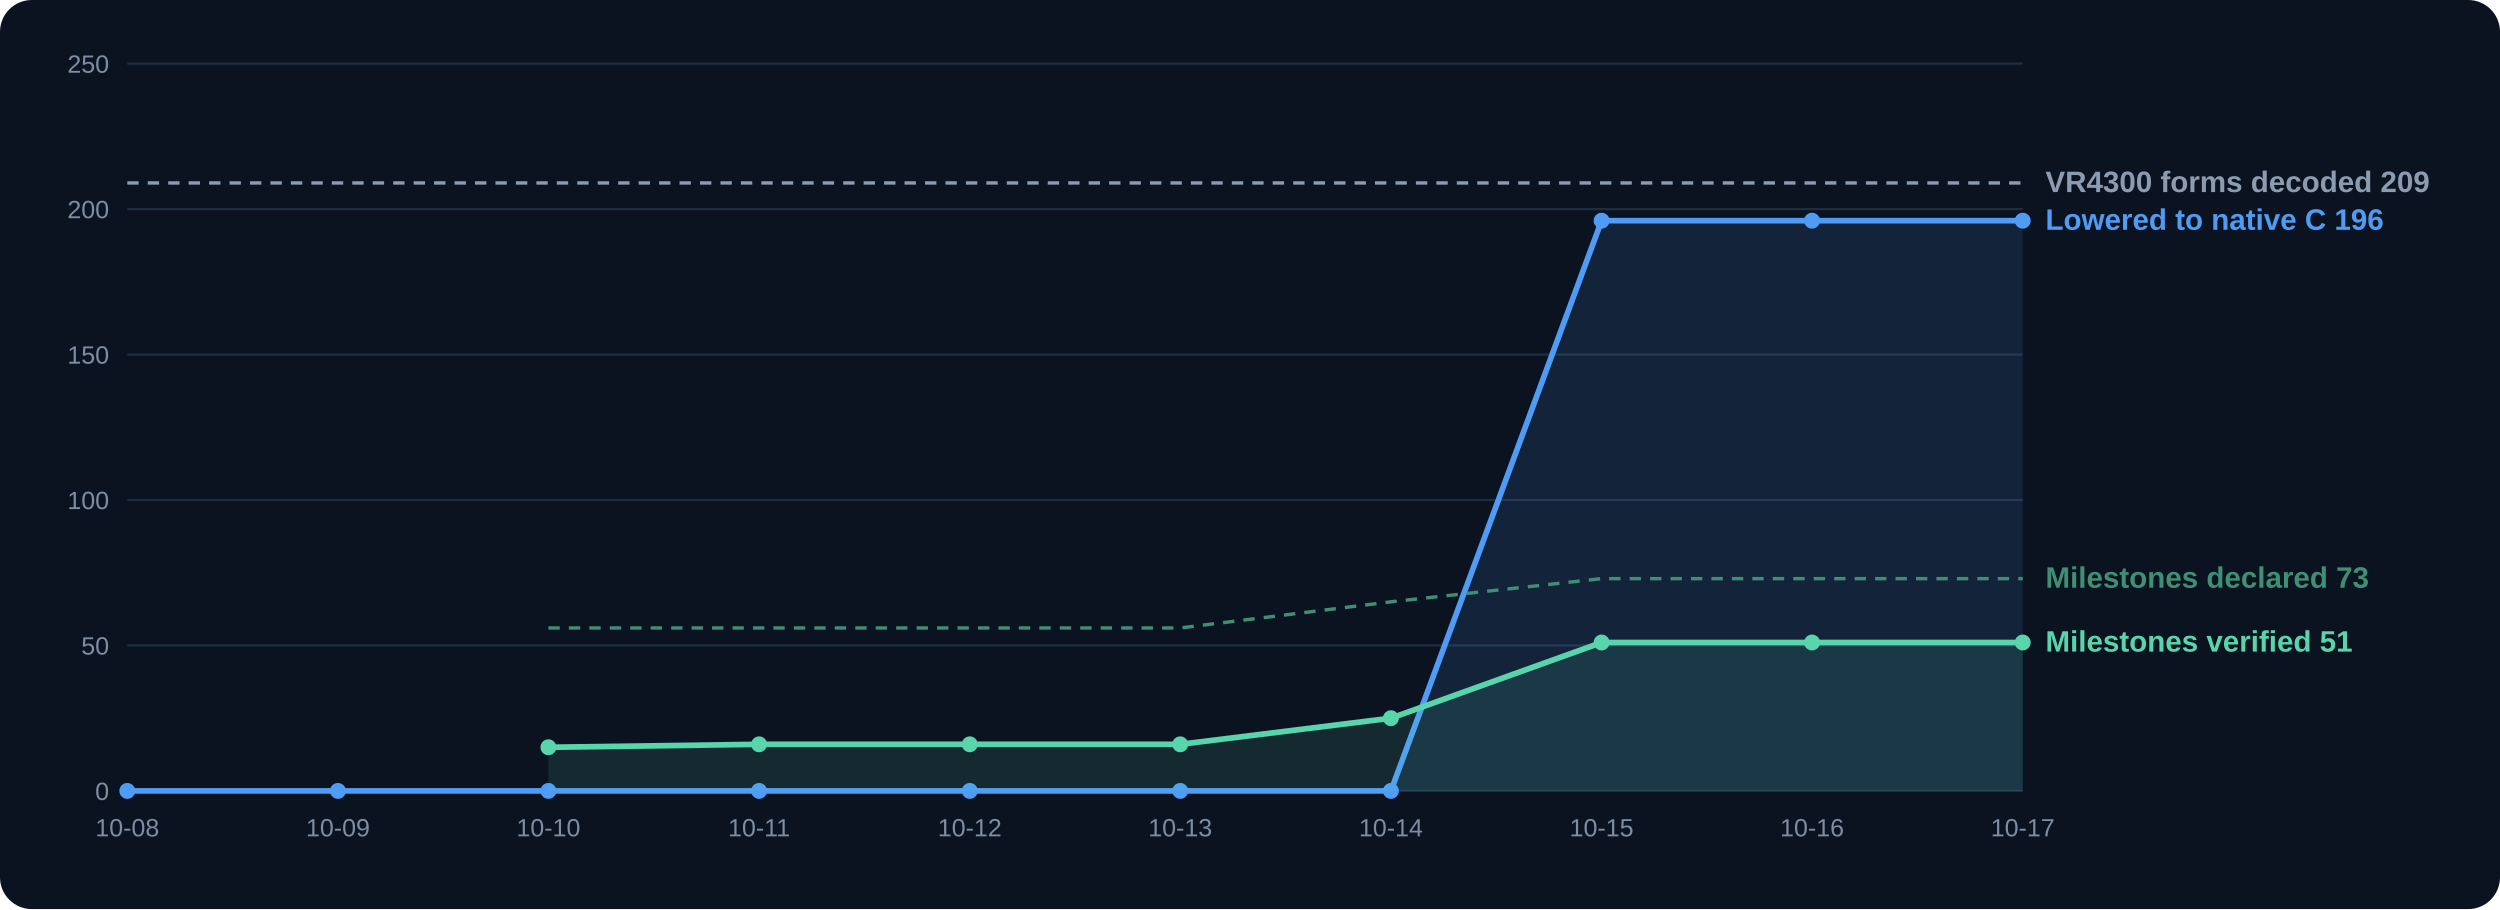
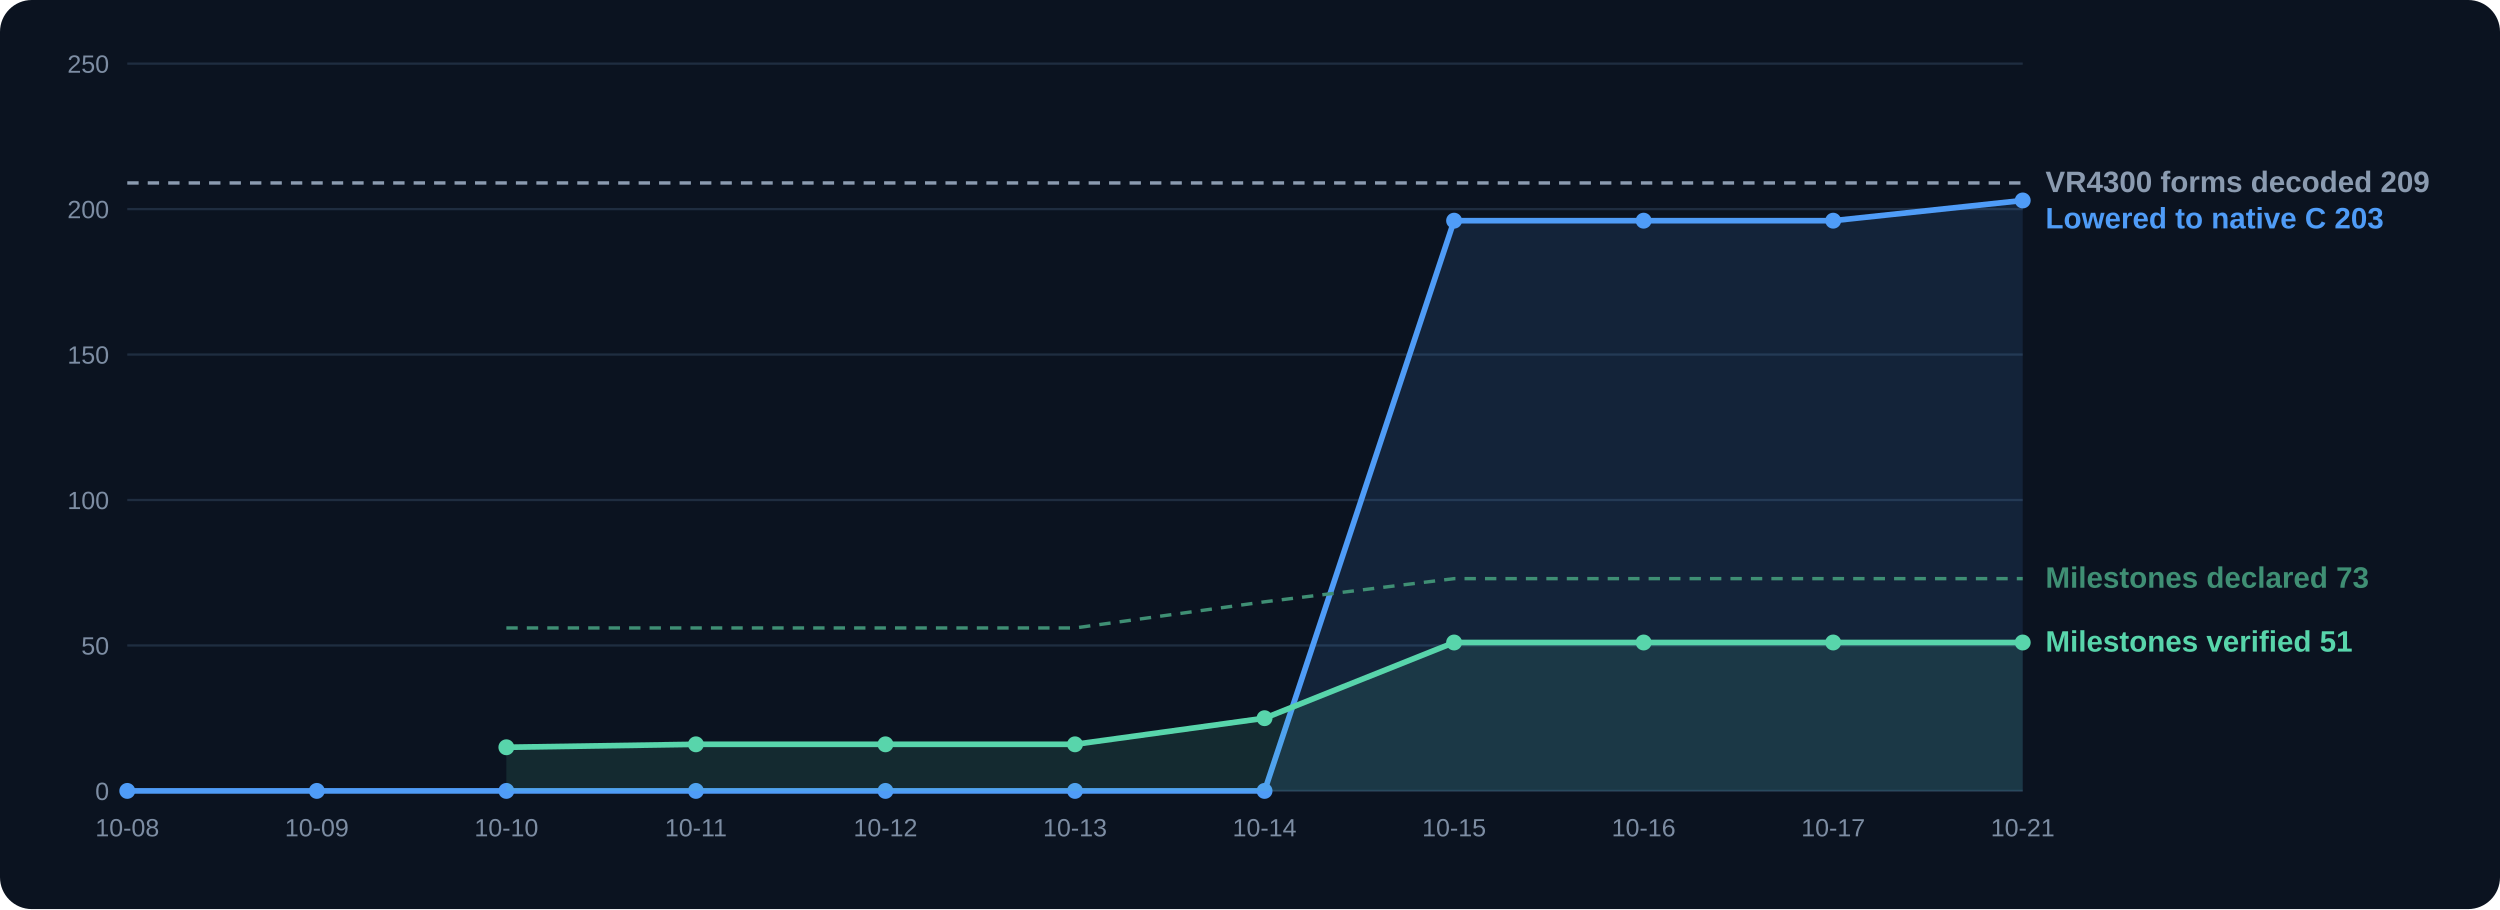
<svg xmlns="http://www.w3.org/2000/svg" viewBox="0 0 1100 400" width="1100" height="400" role="img" aria-labelledby="t d">
  <rect width="1100" height="400" rx="14" fill="#0b1320" />
  <line x1="56" x2="890" y1="348.0" y2="348.0" stroke="#1f2d40" />
  <text x="48" y="352.0" fill="#7d8da3" font-size="11" font-family="Segoe UI,Arial,sans-serif" text-anchor="end">0</text>
  <line x1="56" x2="890" y1="284.0" y2="284.0" stroke="#1f2d40" />
  <text x="48" y="288.0" fill="#7d8da3" font-size="11" font-family="Segoe UI,Arial,sans-serif" text-anchor="end">50</text>
  <line x1="56" x2="890" y1="220.0" y2="220.0" stroke="#1f2d40" />
  <text x="48" y="224.0" fill="#7d8da3" font-size="11" font-family="Segoe UI,Arial,sans-serif" text-anchor="end">100</text>
  <line x1="56" x2="890" y1="156.0" y2="156.0" stroke="#1f2d40" />
  <text x="48" y="160.0" fill="#7d8da3" font-size="11" font-family="Segoe UI,Arial,sans-serif" text-anchor="end">150</text>
  <line x1="56" x2="890" y1="92.0" y2="92.0" stroke="#1f2d40" />
  <text x="48" y="96.0" fill="#7d8da3" font-size="11" font-family="Segoe UI,Arial,sans-serif" text-anchor="end">200</text>
  <line x1="56" x2="890" y1="28.0" y2="28.0" stroke="#1f2d40" />
  <text x="48" y="32.0" fill="#7d8da3" font-size="11" font-family="Segoe UI,Arial,sans-serif" text-anchor="end">250</text>
  <text x="56.0" y="368" fill="#7d8da3" font-size="11" font-family="Segoe UI,Arial,sans-serif" text-anchor="middle">10-08</text>
-   <text x="148.7" y="368" fill="#7d8da3" font-size="11" font-family="Segoe UI,Arial,sans-serif" text-anchor="middle">10-09</text>
-   <text x="241.3" y="368" fill="#7d8da3" font-size="11" font-family="Segoe UI,Arial,sans-serif" text-anchor="middle">10-10</text>
-   <text x="334.0" y="368" fill="#7d8da3" font-size="11" font-family="Segoe UI,Arial,sans-serif" text-anchor="middle">10-11</text>
-   <text x="426.7" y="368" fill="#7d8da3" font-size="11" font-family="Segoe UI,Arial,sans-serif" text-anchor="middle">10-12</text>
-   <text x="519.3" y="368" fill="#7d8da3" font-size="11" font-family="Segoe UI,Arial,sans-serif" text-anchor="middle">10-13</text>
-   <text x="612.0" y="368" fill="#7d8da3" font-size="11" font-family="Segoe UI,Arial,sans-serif" text-anchor="middle">10-14</text>
-   <text x="704.7" y="368" fill="#7d8da3" font-size="11" font-family="Segoe UI,Arial,sans-serif" text-anchor="middle">10-15</text>
-   <text x="797.3" y="368" fill="#7d8da3" font-size="11" font-family="Segoe UI,Arial,sans-serif" text-anchor="middle">10-16</text>
-   <text x="890.0" y="368" fill="#7d8da3" font-size="11" font-family="Segoe UI,Arial,sans-serif" text-anchor="middle">10-17</text>
-   <path d="M56.0,80.5 L148.7,80.5 L241.3,80.5 L334.0,80.5 L426.7,80.5 L519.3,80.5 L612.0,80.5 L704.7,80.5 L797.3,80.5 L890.0,80.5" fill="none" stroke="#8b9bb0" stroke-width="1.5" stroke-dasharray="5 4" />
-   <path d="M56.0,348.0 L148.7,348.0 L241.3,348.0 L334.0,348.0 L426.7,348.0 L519.3,348.0 L612.0,348.0 L704.7,97.1 L797.3,97.1 L890.0,97.1 L890.0,348.0 L56.0,348.0 Z" fill="#4f9cf7" fill-opacity="0.12" />
-   <path d="M56.0,348.0 L148.7,348.0 L241.3,348.0 L334.0,348.0 L426.7,348.0 L519.3,348.0 L612.0,348.0 L704.7,97.1 L797.3,97.1 L890.0,97.1" fill="none" stroke="#4f9cf7" stroke-width="2.5" />
+   <text x="139.4" y="368" fill="#7d8da3" font-size="11" font-family="Segoe UI,Arial,sans-serif" text-anchor="middle">10-09</text>
+   <text x="222.8" y="368" fill="#7d8da3" font-size="11" font-family="Segoe UI,Arial,sans-serif" text-anchor="middle">10-10</text>
+   <text x="306.2" y="368" fill="#7d8da3" font-size="11" font-family="Segoe UI,Arial,sans-serif" text-anchor="middle">10-11</text>
+   <text x="389.6" y="368" fill="#7d8da3" font-size="11" font-family="Segoe UI,Arial,sans-serif" text-anchor="middle">10-12</text>
+   <text x="473.0" y="368" fill="#7d8da3" font-size="11" font-family="Segoe UI,Arial,sans-serif" text-anchor="middle">10-13</text>
+   <text x="556.4" y="368" fill="#7d8da3" font-size="11" font-family="Segoe UI,Arial,sans-serif" text-anchor="middle">10-14</text>
+   <text x="639.8" y="368" fill="#7d8da3" font-size="11" font-family="Segoe UI,Arial,sans-serif" text-anchor="middle">10-15</text>
+   <text x="723.2" y="368" fill="#7d8da3" font-size="11" font-family="Segoe UI,Arial,sans-serif" text-anchor="middle">10-16</text>
+   <text x="806.6" y="368" fill="#7d8da3" font-size="11" font-family="Segoe UI,Arial,sans-serif" text-anchor="middle">10-17</text>
+   <text x="890.0" y="368" fill="#7d8da3" font-size="11" font-family="Segoe UI,Arial,sans-serif" text-anchor="middle">10-21</text>
+   <path d="M56.0,80.5 L139.4,80.5 L222.8,80.5 L306.2,80.5 L389.6,80.5 L473.0,80.5 L556.4,80.5 L639.8,80.5 L723.2,80.5 L806.6,80.5 L890.0,80.5" fill="none" stroke="#8b9bb0" stroke-width="1.5" stroke-dasharray="5 4" />
+   <path d="M56.0,348.0 L139.4,348.0 L222.8,348.0 L306.2,348.0 L389.6,348.0 L473.0,348.0 L556.4,348.0 L639.8,97.1 L723.2,97.1 L806.6,97.1 L890.0,88.2 L890.0,348.0 L56.0,348.0 Z" fill="#4f9cf7" fill-opacity="0.12" />
+   <path d="M56.0,348.0 L139.4,348.0 L222.8,348.0 L306.2,348.0 L389.6,348.0 L473.0,348.0 L556.4,348.0 L639.8,97.1 L723.2,97.1 L806.6,97.1 L890.0,88.2" fill="none" stroke="#4f9cf7" stroke-width="2.5" />
  <circle cx="56.0" cy="348.0" r="3.5" fill="#4f9cf7" />
-   <circle cx="148.7" cy="348.0" r="3.5" fill="#4f9cf7" />
-   <circle cx="241.3" cy="348.0" r="3.5" fill="#4f9cf7" />
-   <circle cx="334.0" cy="348.0" r="3.5" fill="#4f9cf7" />
-   <circle cx="426.7" cy="348.0" r="3.5" fill="#4f9cf7" />
-   <circle cx="519.3" cy="348.0" r="3.5" fill="#4f9cf7" />
-   <circle cx="612.0" cy="348.0" r="3.5" fill="#4f9cf7" />
-   <circle cx="704.7" cy="97.1" r="3.5" fill="#4f9cf7" />
-   <circle cx="797.3" cy="97.1" r="3.5" fill="#4f9cf7" />
-   <circle cx="890.0" cy="97.1" r="3.5" fill="#4f9cf7" />
-   <path d="M241.3,276.3 L334.0,276.3 L426.7,276.3 L519.3,276.3 L612.0,264.8 L704.7,254.6 L797.3,254.6 L890.0,254.6" fill="none" stroke="#3f8f74" stroke-width="1.5" stroke-dasharray="5 4" />
-   <path d="M241.3,328.8 L334.0,327.5 L426.7,327.5 L519.3,327.5 L612.0,316.0 L704.7,282.7 L797.3,282.7 L890.0,282.7 L890.0,348.0 L241.3,348.0 Z" fill="#58d5ab" fill-opacity="0.12" />
-   <path d="M241.3,328.8 L334.0,327.5 L426.7,327.5 L519.3,327.5 L612.0,316.0 L704.7,282.7 L797.3,282.7 L890.0,282.7" fill="none" stroke="#58d5ab" stroke-width="2.5" />
-   <circle cx="241.3" cy="328.8" r="3.5" fill="#58d5ab" />
-   <circle cx="334.0" cy="327.5" r="3.5" fill="#58d5ab" />
-   <circle cx="426.7" cy="327.5" r="3.5" fill="#58d5ab" />
-   <circle cx="519.3" cy="327.5" r="3.5" fill="#58d5ab" />
-   <circle cx="612.0" cy="316.0" r="3.5" fill="#58d5ab" />
-   <circle cx="704.7" cy="282.7" r="3.5" fill="#58d5ab" />
-   <circle cx="797.3" cy="282.7" r="3.5" fill="#58d5ab" />
+   <circle cx="139.4" cy="348.0" r="3.5" fill="#4f9cf7" />
+   <circle cx="222.8" cy="348.0" r="3.5" fill="#4f9cf7" />
+   <circle cx="306.2" cy="348.0" r="3.5" fill="#4f9cf7" />
+   <circle cx="389.6" cy="348.0" r="3.5" fill="#4f9cf7" />
+   <circle cx="473.0" cy="348.0" r="3.5" fill="#4f9cf7" />
+   <circle cx="556.4" cy="348.0" r="3.5" fill="#4f9cf7" />
+   <circle cx="639.8" cy="97.1" r="3.5" fill="#4f9cf7" />
+   <circle cx="723.2" cy="97.1" r="3.5" fill="#4f9cf7" />
+   <circle cx="806.6" cy="97.1" r="3.5" fill="#4f9cf7" />
+   <circle cx="890.0" cy="88.2" r="3.5" fill="#4f9cf7" />
+   <path d="M222.8,276.3 L306.2,276.3 L389.6,276.3 L473.0,276.3 L556.4,264.8 L639.8,254.6 L723.2,254.6 L806.6,254.6 L890.0,254.6" fill="none" stroke="#3f8f74" stroke-width="1.5" stroke-dasharray="5 4" />
+   <path d="M222.8,328.8 L306.2,327.5 L389.6,327.5 L473.0,327.5 L556.4,316.0 L639.8,282.7 L723.2,282.7 L806.6,282.7 L890.0,282.7 L890.0,348.0 L222.8,348.0 Z" fill="#58d5ab" fill-opacity="0.12" />
+   <path d="M222.8,328.8 L306.2,327.5 L389.6,327.5 L473.0,327.5 L556.4,316.0 L639.8,282.7 L723.2,282.7 L806.6,282.7 L890.0,282.7" fill="none" stroke="#58d5ab" stroke-width="2.5" />
+   <circle cx="222.8" cy="328.8" r="3.5" fill="#58d5ab" />
+   <circle cx="306.2" cy="327.5" r="3.5" fill="#58d5ab" />
+   <circle cx="389.6" cy="327.5" r="3.5" fill="#58d5ab" />
+   <circle cx="473.0" cy="327.5" r="3.5" fill="#58d5ab" />
+   <circle cx="556.4" cy="316.0" r="3.5" fill="#58d5ab" />
+   <circle cx="639.8" cy="282.7" r="3.5" fill="#58d5ab" />
+   <circle cx="723.2" cy="282.7" r="3.5" fill="#58d5ab" />
+   <circle cx="806.6" cy="282.7" r="3.5" fill="#58d5ab" />
  <circle cx="890.0" cy="282.7" r="3.5" fill="#58d5ab" />
  <text x="900" y="84.5" fill="#8b9bb0" font-size="13" font-weight="600" font-family="Segoe UI,Arial,sans-serif">VR4300 forms decoded 209</text>
-   <text x="900" y="101.1" fill="#4f9cf7" font-size="13" font-weight="600" font-family="Segoe UI,Arial,sans-serif">Lowered to native C 196</text>
+   <text x="900" y="100.5" fill="#4f9cf7" font-size="13" font-weight="600" font-family="Segoe UI,Arial,sans-serif">Lowered to native C 203</text>
  <text x="900" y="258.6" fill="#3f8f74" font-size="13" font-weight="600" font-family="Segoe UI,Arial,sans-serif">Milestones declared 73</text>
  <text x="900" y="286.7" fill="#58d5ab" font-size="13" font-weight="600" font-family="Segoe UI,Arial,sans-serif">Milestones verified 51</text>
</svg>
